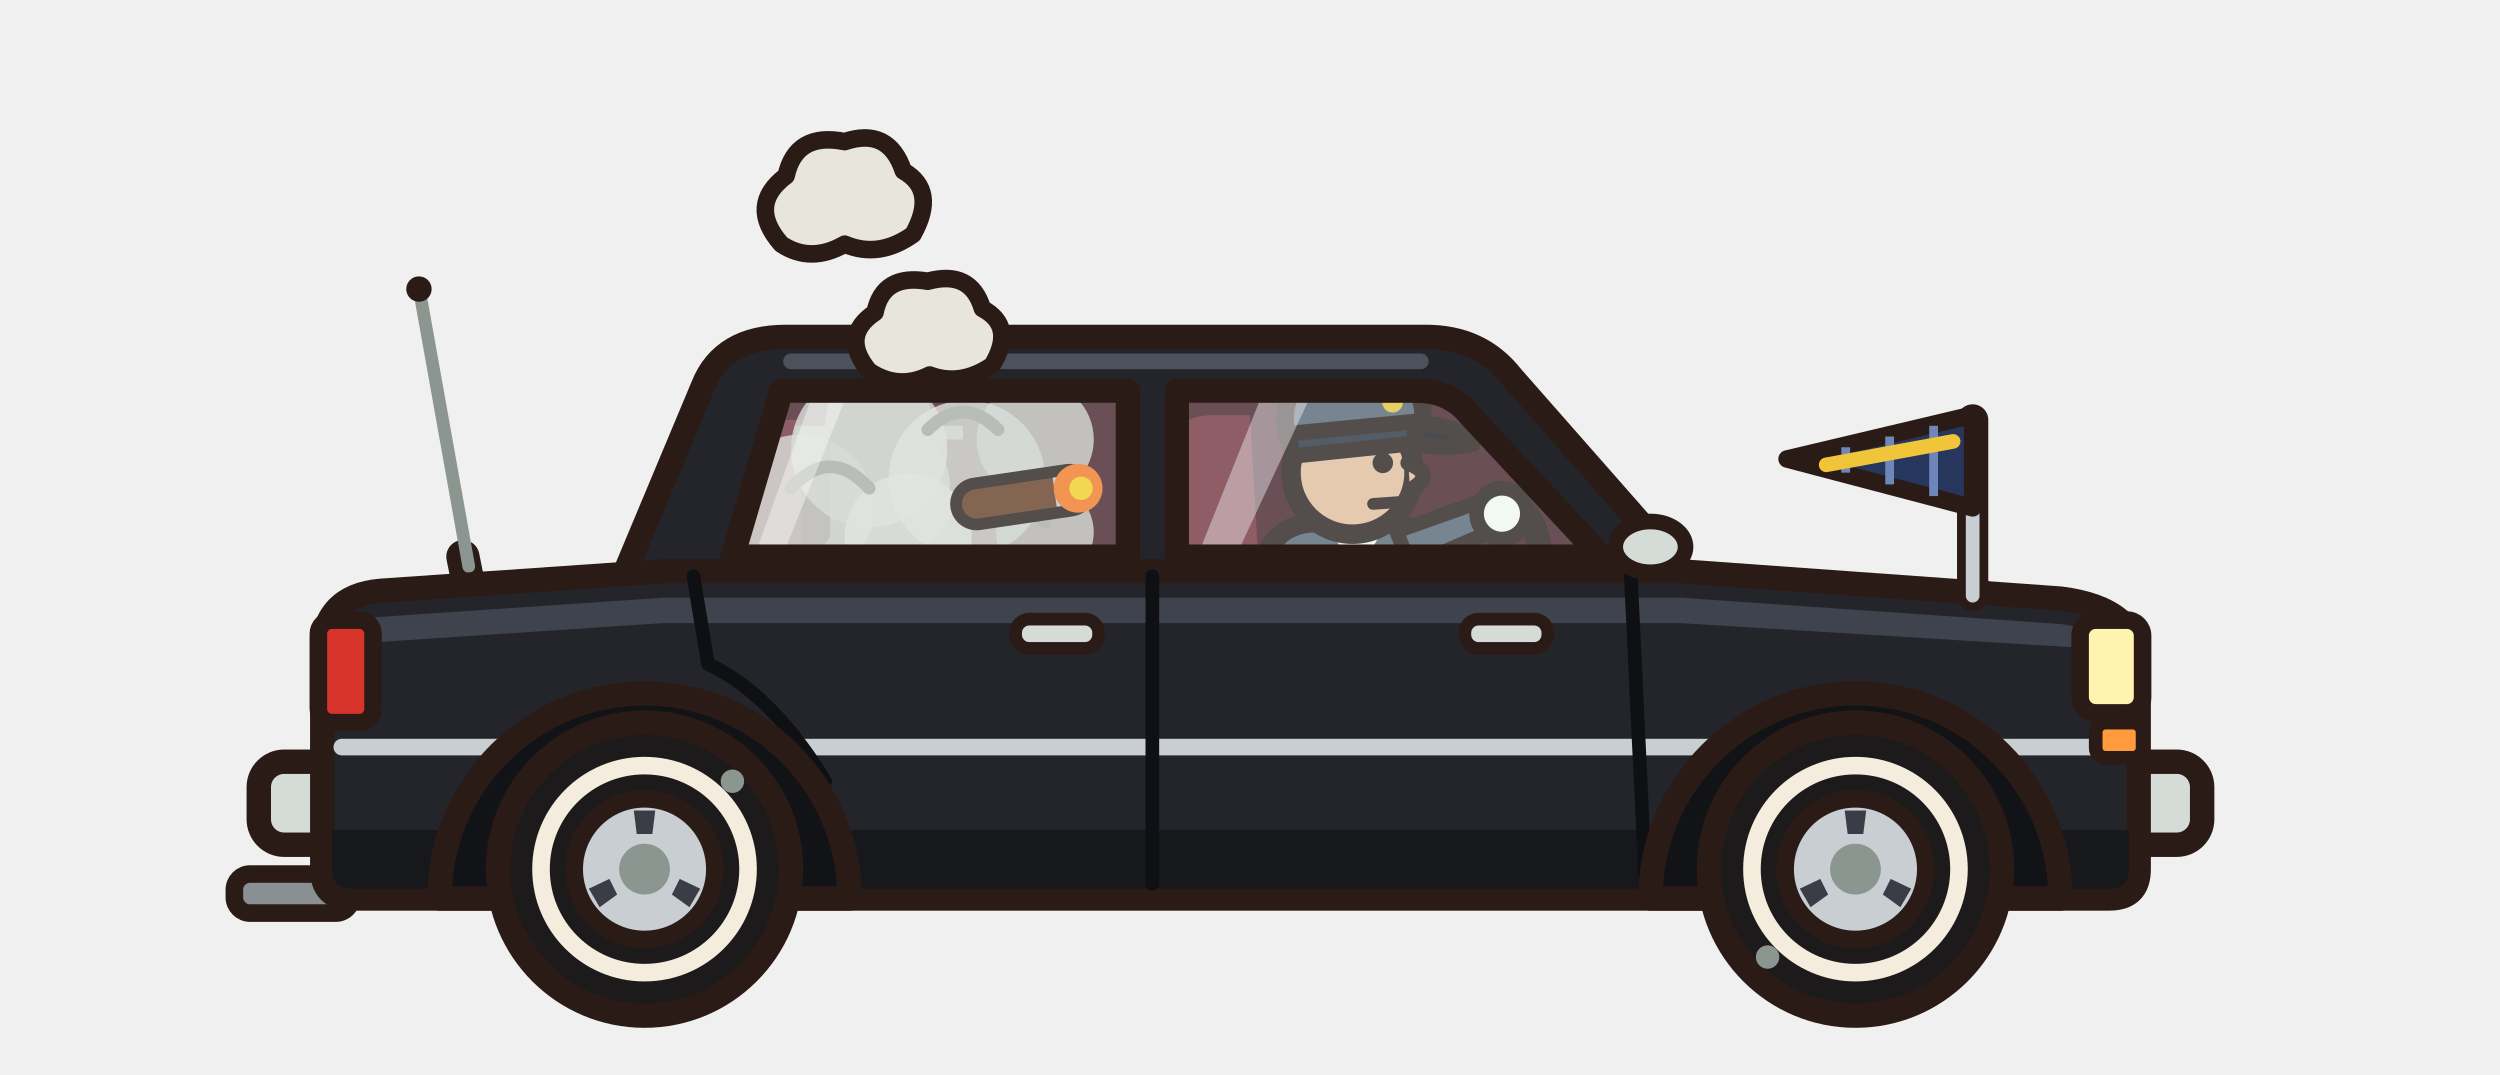
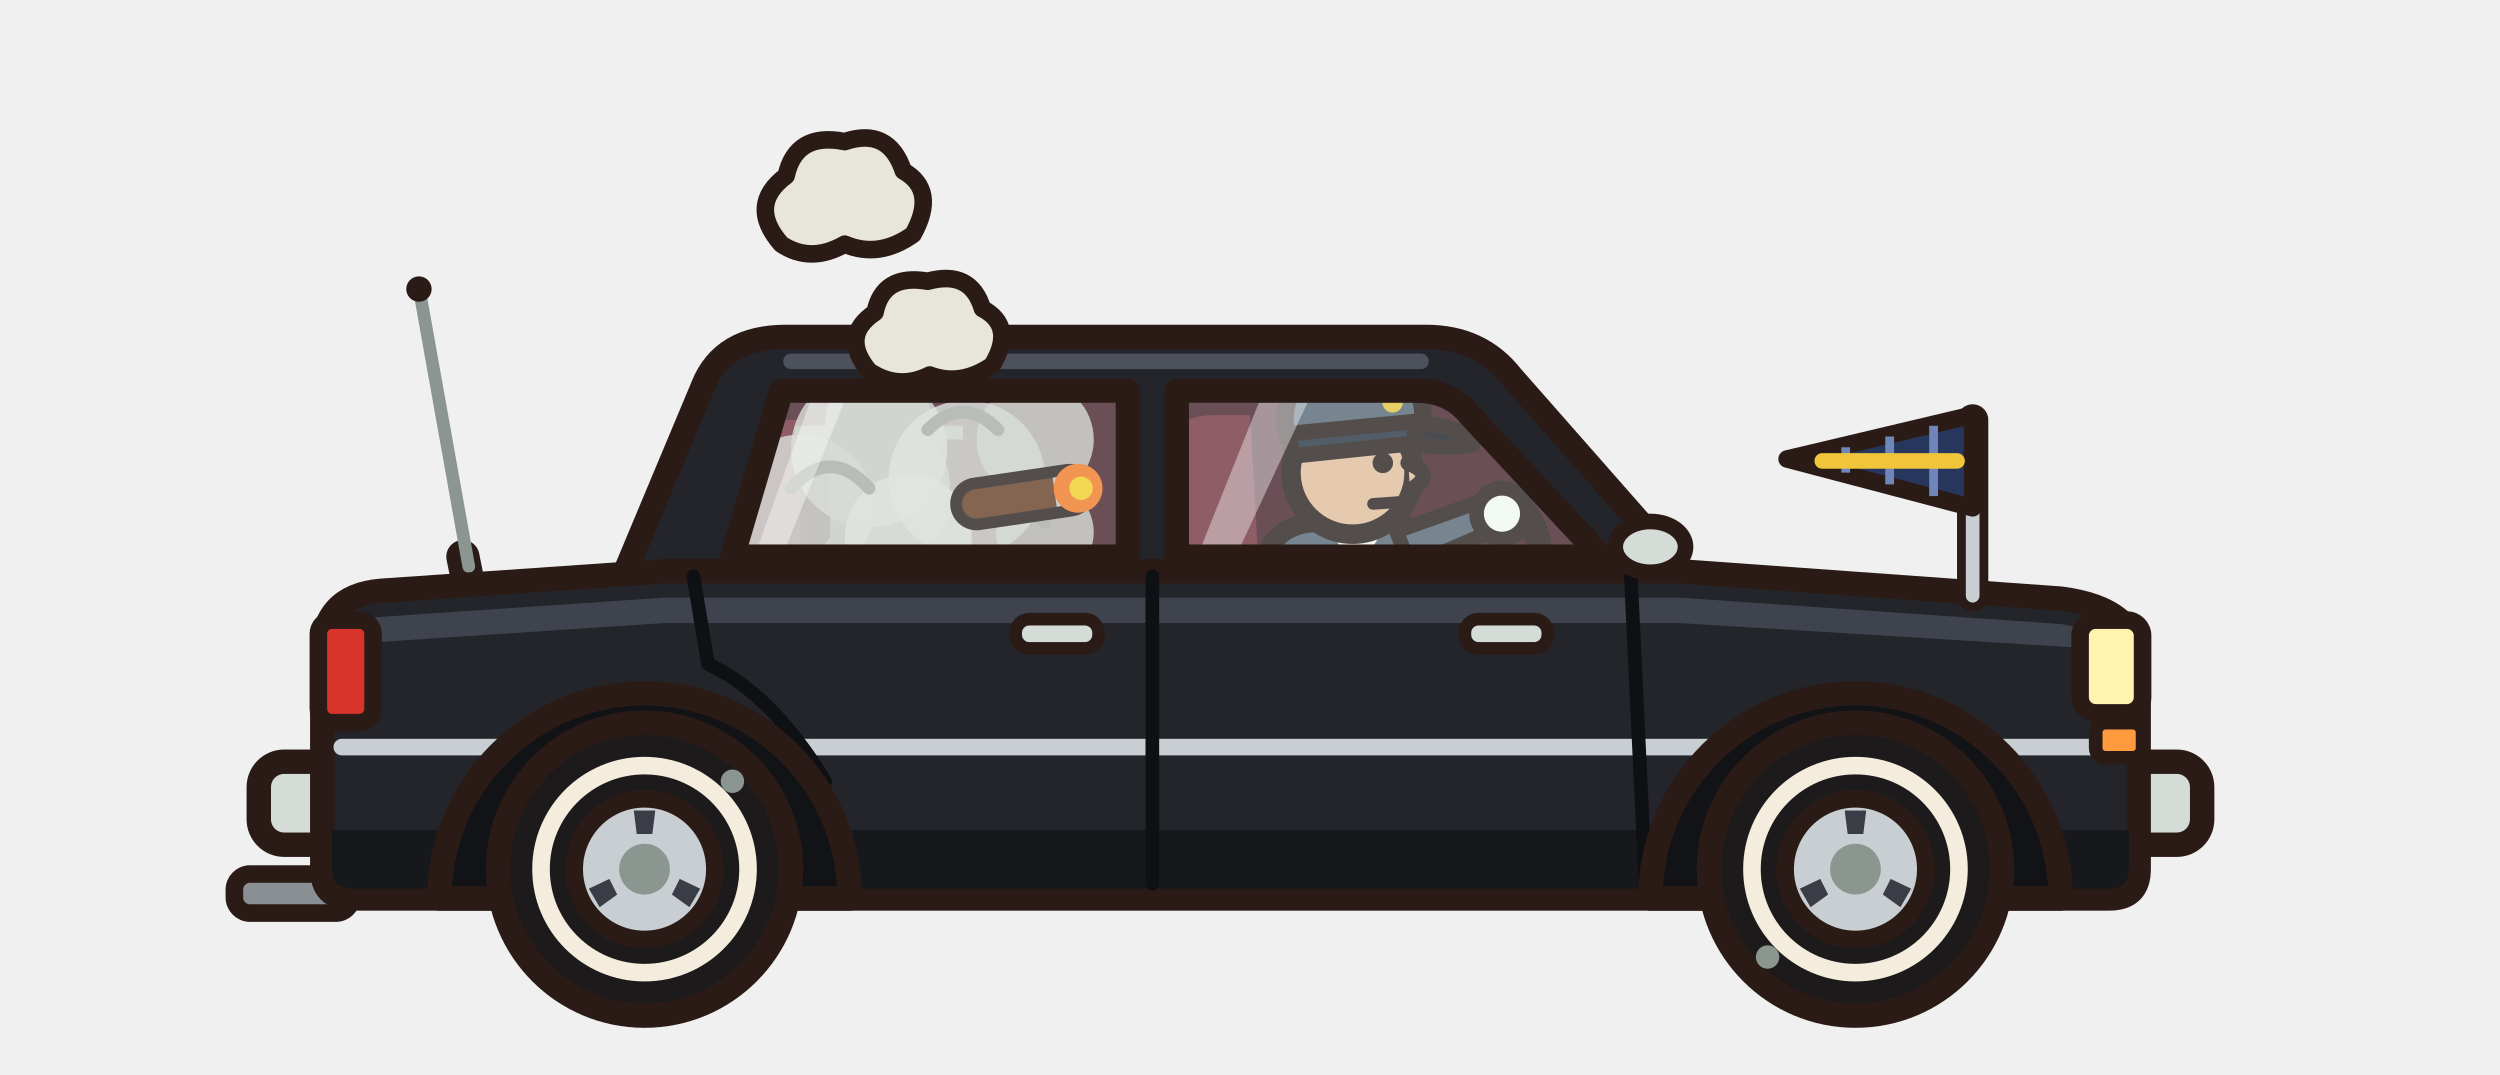
<svg xmlns="http://www.w3.org/2000/svg" viewBox="-126 -104 256 110" data-rig="vehicle">
  <style>
    .o { stroke: #2b1b16; stroke-width: 2.5; stroke-linejoin: round; stroke-linecap: round; }
    .t { stroke: #2b1b16; stroke-width: 1.6; stroke-linejoin: round; stroke-linecap: round; fill: none; }
    .n { stroke: none; }
  </style>
  <g id="chassis" transform="translate(0 0)" />
  <g id="interior" data-parent="body" transform="translate(0 -40)">
    <g transform="translate(0 40)">
      <path class="n" fill="#4a1c24" d="M-52 -45.5 L-47 -65 L20 -65 L25 -62.5 L39 -45.5 Z" />
      <path class="n" fill="#7a2f38" d="M-52 -44 L-52 -57 Q-52 -61 -47 -61 L-44 -61 L-44 -44 Z M-6 -44 L-6 -58 Q-6 -61.5 -1.5 -61.5 L2 -61.5 L3 -44 Z" />
      <path class="t" style="stroke-width:2.6" d="M27.5 -53.5 Q32.5 -51 31.5 -45" />
    </g>
  </g>
  <g id="driver" data-parent="body" transform="translate(12 -48)">
    <g transform="translate(-12 48)">
      <path class="o" style="stroke-width:2" fill="#5a6470" d="M3 -43 Q3 -50.5 9 -50.5 L16 -50.5 Q21 -50.5 22 -43 Z" />
      <path class="o" style="stroke-width:1.5" fill="#5a6470" d="M17 -49.6 L26 -52.8 L27.2 -49.8 L18.4 -46 Z" />
      <circle class="o" style="stroke-width:1.5" fill="#fffdf5" cx="27.8" cy="-51.4" r="2.6" />
      <path class="n" fill="#fffdf5" d="M10 -50.4 L16 -50.4 L14.6 -48 L11.2 -48 Z" />
      <circle class="o" style="stroke-width:2" fill="#efc09a" cx="12.5" cy="-55.6" r="6.3" />
      <path class="o" style="stroke-width:1.6" fill="#efc09a" d="M18.2 -56.6 Q21.2 -55.4 18.4 -53.8" />
      <circle class="n" fill="#2b1b16" cx="15.6" cy="-56.6" r="1.05" />
      <path class="t" style="stroke-width:1.2" d="M14.6 -52.4 L17.4 -52.6" />
      <path class="o" style="stroke-width:1.8" fill="#5a6470" d="M5.8 -59.2 Q4.4 -65.8 12 -66.2 Q20.6 -66.4 19.6 -60.4 Z" />
      <path class="o" style="stroke-width:1.6" fill="#2a2f3a" d="M6 -59.6 L19.6 -60.9 L19.7 -58.7 L6.3 -57.3 Z" />
      <path class="o" style="stroke-width:1.6" fill="#1d1a1c" d="M18.8 -60.7 Q23.8 -60.5 24.8 -58.5 Q21.4 -57.9 18.9 -58.6 Z" />
      <circle class="n" fill="#f0c53a" cx="16.6" cy="-62.8" r="1.05" />
    </g>
  </g>
  <g id="smoke" data-parent="body" transform="translate(-33 -55)">
    <g transform="translate(33 55)">
      <path class="n" fill="#a39f95" d="M-41.5 -60.4 Q-41.5 -65.4 -36 -65.4 Q-30.5 -65.4 -30.5 -60.4 L-27.4 -60.4 L-27.4 -59 L-30.6 -59 Q-28.4 -56.2 -28.8 -53.6 L-26.4 -52.4 L-28.8 -51.2 Q-29.2 -48.4 -33 -47.6 L-37 -44 L-45 -44 L-41 -49 L-41 -59 L-44.6 -59 L-44.6 -60.4 Z" />
      <circle class="n" fill="#dcd9d0" fill-opacity="0.82" cx="-44" cy="-52" r="7.5" />
      <circle class="n" fill="#dcd9d0" fill-opacity="0.82" cx="-37" cy="-58" r="8" />
      <circle class="n" fill="#e8e5dd" fill-opacity="0.8" cx="-27" cy="-55" r="8" />
      <circle class="n" fill="#dcd9d0" fill-opacity="0.8" cx="-20" cy="-59" r="6" />
      <circle class="n" fill="#e8e5dd" fill-opacity="0.8" cx="-33" cy="-49" r="6.5" />
      <circle class="n" fill="#dcd9d0" fill-opacity="0.8" cx="-19" cy="-49.5" r="5" />
      <path fill="none" stroke="#b3afa5" stroke-width="1.3" stroke-linecap="round" d="M-45 -54 q4 -4.4 8 0 M-31 -60 q3.6 -3.6 7.2 0 M-25 -50.5 q3 -3 6 0" />
    </g>
  </g>
  <g id="cigar" data-parent="body" transform="translate(-26 -52.4)">
    <path class="t" style="stroke-width:5.4" d="M0 0 L9.5 -1.4" />
    <path fill="none" stroke="#6b3a1e" stroke-width="3" stroke-linecap="round" d="M0 0 L9.5 -1.4" />
    <path fill="none" stroke="#c9c9d2" stroke-width="3" d="M8 -1.2 L9.8 -1.45" />
  </g>
  <g id="glow" data-parent="cigar" transform="translate(-15.6 -54)">
    <circle class="n" fill="#ff7a1f" cx="0" cy="0" r="2.5" />
    <circle class="n" fill="#ffd21f" cx="0.3" cy="0" r="1.2" />
  </g>
  <g id="aerial" data-parent="body" transform="translate(-78 -44)">
    <path class="t" style="stroke-width:3.4" d="M0 0 L-0.6 -3" />
    <path class="t" style="stroke:#8b9690;stroke-width:1.3" d="M0 -2 L-5 -30" />
    <circle class="n" fill="#2b1b16" cx="-5.1" cy="-30.4" r="1.3" />
  </g>
  <g id="body" data-parent="chassis" transform="translate(0 -40)">
    <g transform="translate(0 40)">
      <path class="n" fill="#cfe9f2" fill-opacity="0.25" d="M-51 -47 L-46 -64 L-10.5 -64 L-10.5 -47 Z M-5.5 -47 L-5.5 -64 L19 -64 Q22.5 -64 24.5 -61.5 L38 -47 Z" />
      <path class="n" fill="#ffffff" fill-opacity="0.4" d="M3 -63 L8 -63 L1 -48 L-3 -48 Z M-43 -63 L-39.5 -63 L-45.5 -48 L-48.4 -48 Z" />
      <rect class="o" style="stroke-width:1.8" fill="#8a8f93" x="-102" y="-14.5" width="12" height="4" rx="1.6" />
      <rect class="o" fill="#d5dcd8" x="-99.5" y="-26" width="11" height="8.5" rx="2.6" />
      <rect class="o" fill="#d5dcd8" x="88.5" y="-26" width="11" height="8.5" rx="2.6" />
      <path class="o" fill="#23252b" fill-rule="evenodd" d="M-63 -43 L-54 -64.5 Q-52 -69.5 -45.5 -69.5 L20 -69.5 Q25.6 -69.5 28.8 -65.4 L48.5 -43 Z M-51 -47 L-46 -64 L-10.5 -64 L-10.5 -47 Z M-5.5 -47 L-5.5 -64 L19 -64 Q22.5 -64 24.5 -61.5 L38 -47 Z" />
      <path fill="none" stroke="#4d515c" stroke-width="1.6" stroke-linecap="round" d="M-45 -67 L19.5 -67" />
      <path class="o" fill="#23252b" d="M-93 -15 L-93 -37 Q-93 -43 -87 -43.5 L-58 -45.5 L46 -45.5 L85 -42.7 Q93 -41.7 93 -36 L93 -15 Q93 -12 90 -12 L-90 -12 Q-93 -12 -93 -15 Z" />
      <path class="n" fill="#3f434d" d="M-89 -40.7 L-58 -42.8 L46 -42.8 L85 -40.1 Q89.4 -39.5 89.8 -37.5 L46 -40.2 L-58 -40.2 L-89.6 -38.1 Z" />
      <path class="n" fill="#17181c" d="M-92 -19 L92 -19 L92 -15 Q92 -13 90 -13 L-90 -13 Q-92 -13 -92 -15 Z" />
      <path fill="none" stroke="#c9ced2" stroke-width="1.7" stroke-linecap="round" d="M-91 -27.5 L91 -27.5" />
      <path class="t" style="stroke:#0f1013;stroke-width:1.4" d="M-8 -45 L-8 -13.5 M41 -45 L42.5 -13.5 M-55 -45 L-53.5 -36 Q-47 -33 -41.5 -24" />
      <rect class="o" style="stroke-width:1.3" fill="#d5dcd8" x="-22" y="-40.6" width="8.5" height="3" rx="1.4" />
      <rect class="o" style="stroke-width:1.3" fill="#d5dcd8" x="24" y="-40.6" width="8.5" height="3" rx="1.4" />
      <ellipse class="o" style="stroke-width:1.6" fill="#d5dcd8" cx="43" cy="-48" rx="3.6" ry="2.6" />
      <rect class="o" style="stroke-width:1.8" fill="#fff3b0" x="87" y="-40.5" width="6.4" height="9.5" rx="1.6" />
      <rect class="o" style="stroke-width:1.4" fill="#ff9a3d" x="88.6" y="-30" width="4.8" height="3.6" rx="1" />
      <rect class="o" style="stroke-width:1.8" fill="#d9342b" x="-93.4" y="-40.5" width="5.6" height="10.5" rx="1.4" />
      <path class="t" style="stroke-width:3.2" d="M76 -43 L76 -61" />
      <path class="t" style="stroke:#c9ced2;stroke-width:1.4" d="M76 -43 L76 -61" />
      <path class="o" fill="#121317" d="M-81 -12 A21 21 0 0 1 -39 -12 Z" />
      <path class="o" fill="#121317" d="M43 -12 A21 21 0 0 1 85 -12 Z" />
    </g>
  </g>
  <g id="pennant" data-parent="body" transform="translate(76 -61)">
    <path class="o" style="stroke-width:1.8" fill="#26365c" d="M0 -0.5 L-19 4 L0 9 Z" />
    <path fill="none" stroke="#6f86ba" stroke-width="0.9" d="M-4 0.6 L-4 7.8 M-8.5 1.7 L-8.5 6.6 M-13 2.8 L-13 5.4" />
-     <path fill="none" stroke="#f0c53a" stroke-width="1.5" stroke-linecap="round" d="M-15 4.6 L-2 2.2" />
+     <path fill="none" stroke="#f0c53a" stroke-width="1.6" stroke-linecap="round" d="M-15.4 4.2 L-1.6 4.2" />
  </g>
  <g id="puff_b" data-parent="body" transform="translate(-30 -66)">
    <path class="o" style="stroke-width:1.8" fill="#e8e5dd" d="M-16 -13 Q-19.5 -17 -15.5 -20 Q-14.5 -24.5 -9.5 -23.5 Q-5 -25 -3.5 -20.5 Q0 -18.5 -2.5 -14 Q-6 -11.5 -9.5 -13 Q-13 -11 -16 -13 Z" />
  </g>
  <g id="puff_a" data-parent="body" transform="translate(-30 -66)">
    <path class="o" style="stroke-width:1.8" fill="#e8e5dd" d="M-7 0 Q-10 -3.6 -6.4 -6 Q-5.6 -10 -1 -9.2 Q3.4 -10.4 4.6 -6.4 Q8 -4.6 5.6 -0.6 Q2.4 1.6 -0.8 0.4 Q-4 2 -7 0 Z" />
  </g>
  <g id="wheel_back" data-parent="chassis" transform="translate(-60 -15)">
    <circle class="o" fill="#1d1a1c" cx="0" cy="0" r="15" />
    <circle fill="none" stroke="#f4ecdc" stroke-width="1.8" cx="0" cy="0" r="10.6" />
    <circle class="o" style="stroke-width:1.8" fill="#c9ced2" cx="0" cy="0" r="7.2" />
    <circle class="n" fill="#8b9690" cx="0" cy="0" r="2.6" />
    <path class="n" fill="#3a3d45" d="M-1.1 -6 L1.1 -6 L0.8 -3.6 L-0.8 -3.6 Z M4.6 3.9 L5.7 2 L3.6 1 L2.8 2.6 Z M-4.6 3.9 L-5.7 2 L-3.6 1 L-2.8 2.6 Z" />
    <circle class="n" fill="#8b9690" cx="9" cy="-9" r="1.2" />
  </g>
  <g id="wheel_front" data-parent="chassis" transform="translate(64 -15)">
    <circle class="o" fill="#1d1a1c" cx="0" cy="0" r="15" />
    <circle fill="none" stroke="#f4ecdc" stroke-width="1.8" cx="0" cy="0" r="10.6" />
    <circle class="o" style="stroke-width:1.8" fill="#c9ced2" cx="0" cy="0" r="7.2" />
    <circle class="n" fill="#8b9690" cx="0" cy="0" r="2.6" />
    <path class="n" fill="#3a3d45" d="M-1.1 -6 L1.1 -6 L0.8 -3.6 L-0.8 -3.6 Z M4.6 3.9 L5.7 2 L3.6 1 L2.8 2.6 Z M-4.6 3.9 L-5.7 2 L-3.6 1 L-2.8 2.6 Z" />
    <circle class="n" fill="#8b9690" cx="-9" cy="9" r="1.2" />
  </g>
</svg>
